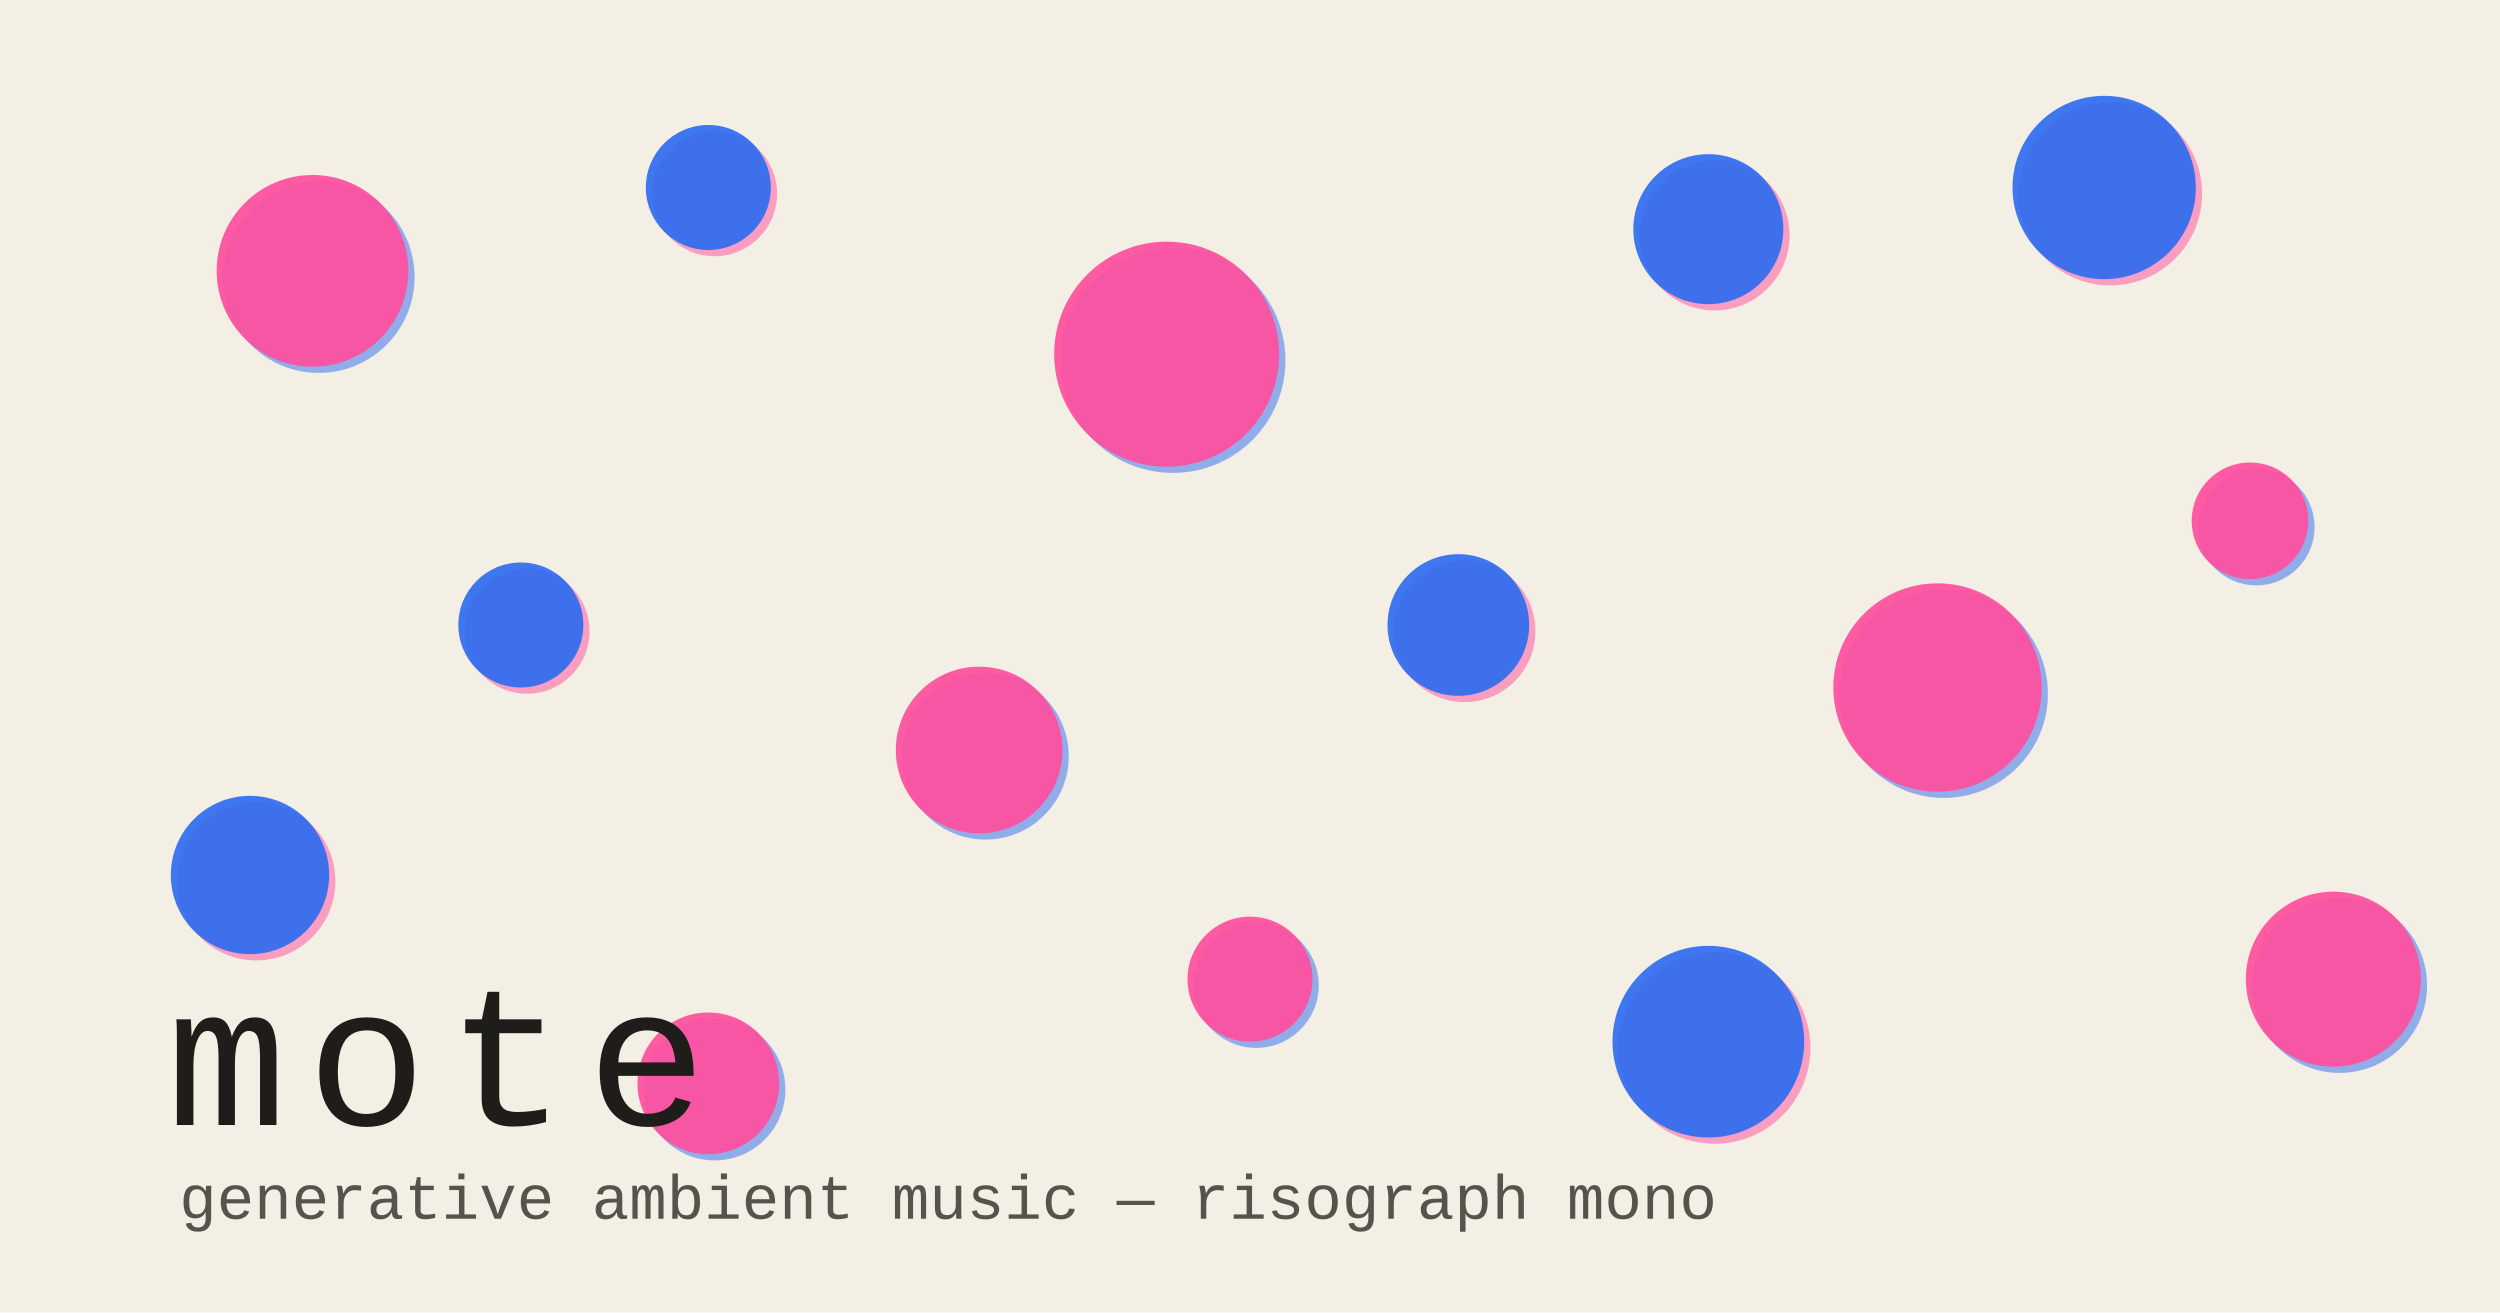
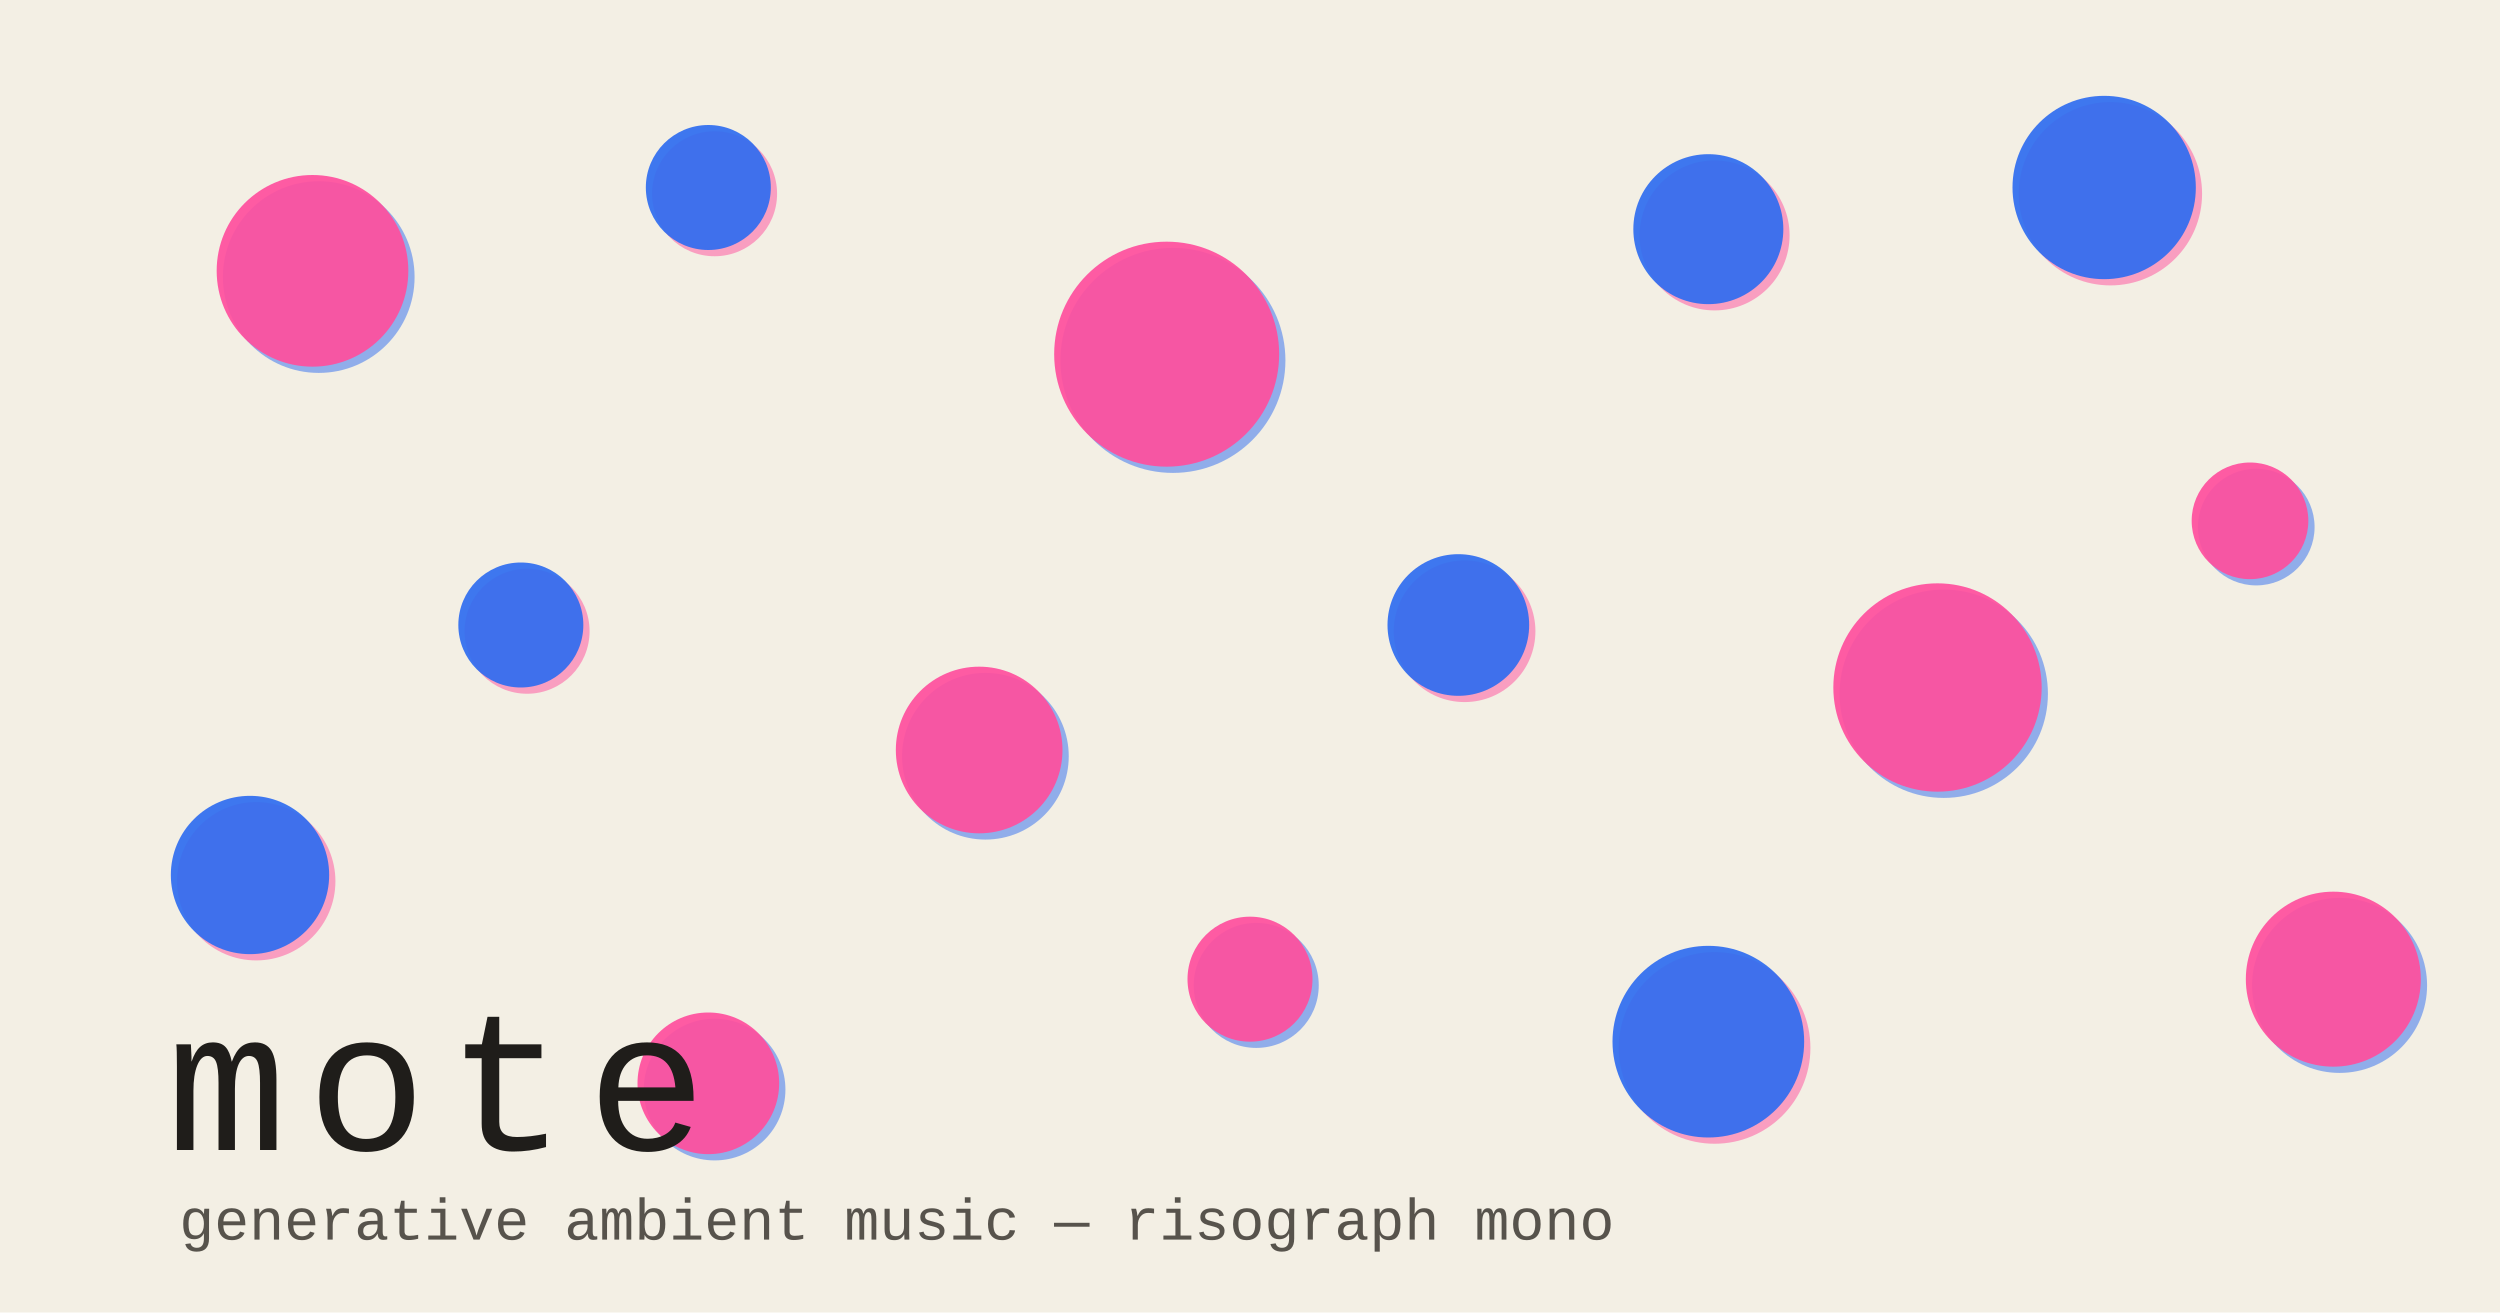
<svg xmlns="http://www.w3.org/2000/svg" width="1200" height="630" viewBox="0 0 1200 630">
  <defs />
  <rect width="1200" height="630" fill="rgba(243,239,228,1)" />
  <circle cx="153" cy="133" r="46" fill="rgba(47,109,240,0.5)" />
  <circle cx="150" cy="130" r="46" fill="rgba(255,79,157,0.92)" />
  <circle cx="343" cy="93" r="30" fill="rgba(255,79,157,0.5)" />
  <circle cx="340" cy="90" r="30" fill="rgba(47,109,240,0.92)" />
  <circle cx="563" cy="173" r="54" fill="rgba(47,109,240,0.5)" />
  <circle cx="560" cy="170" r="54" fill="rgba(255,79,157,0.92)" />
  <circle cx="823" cy="113" r="36" fill="rgba(255,79,157,0.5)" />
  <circle cx="820" cy="110" r="36" fill="rgba(47,109,240,0.92)" />
  <circle cx="1013" cy="93" r="44" fill="rgba(255,79,157,0.5)" />
  <circle cx="1010" cy="90" r="44" fill="rgba(47,109,240,0.92)" />
  <circle cx="1083" cy="253" r="28" fill="rgba(47,109,240,0.5)" />
  <circle cx="1080" cy="250" r="28" fill="rgba(255,79,157,0.92)" />
  <circle cx="933" cy="333" r="50" fill="rgba(47,109,240,0.5)" />
  <circle cx="930" cy="330" r="50" fill="rgba(255,79,157,0.92)" />
  <circle cx="703" cy="303" r="34" fill="rgba(255,79,157,0.5)" />
  <circle cx="700" cy="300" r="34" fill="rgba(47,109,240,0.92)" />
  <circle cx="473" cy="363" r="40" fill="rgba(47,109,240,0.5)" />
  <circle cx="470" cy="360" r="40" fill="rgba(255,79,157,0.92)" />
  <circle cx="253" cy="303" r="30" fill="rgba(255,79,157,0.5)" />
  <circle cx="250" cy="300" r="30" fill="rgba(47,109,240,0.92)" />
  <circle cx="123" cy="423" r="38" fill="rgba(255,79,157,0.5)" />
  <circle cx="120" cy="420" r="38" fill="rgba(47,109,240,0.92)" />
  <circle cx="1123" cy="473" r="42" fill="rgba(47,109,240,0.5)" />
  <circle cx="1120" cy="470" r="42" fill="rgba(255,79,157,0.92)" />
  <circle cx="603" cy="473" r="30" fill="rgba(47,109,240,0.5)" />
  <circle cx="600" cy="470" r="30" fill="rgba(255,79,157,0.92)" />
  <circle cx="823" cy="503" r="46" fill="rgba(255,79,157,0.5)" />
  <circle cx="820" cy="500" r="46" fill="rgba(47,109,240,0.92)" />
  <circle cx="343" cy="523" r="34" fill="rgba(47,109,240,0.5)" />
  <circle cx="340" cy="520" r="34" fill="rgba(255,79,157,0.92)" />
-   <text x="80" y="540" font-family="Menlo, 'Courier New', monospace" font-size="96" font-weight="400" letter-spacing="9.6" fill="#1f1d1a">mote</text>
-   <text x="86" y="585" font-family="Menlo, 'Courier New', monospace" font-size="30" fill="#57534c">generative ambient music — risograph mono</text>
+   <text x="80" y="552" font-family="Menlo, 'Courier New', monospace" font-size="96" font-weight="400" letter-spacing="9.6" fill="#1f1d1a">mote</text>
+   <text x="86" y="595" font-family="Menlo, 'Courier New', monospace" font-size="28" fill="#57534c">generative ambient music — risograph mono</text>
</svg>
